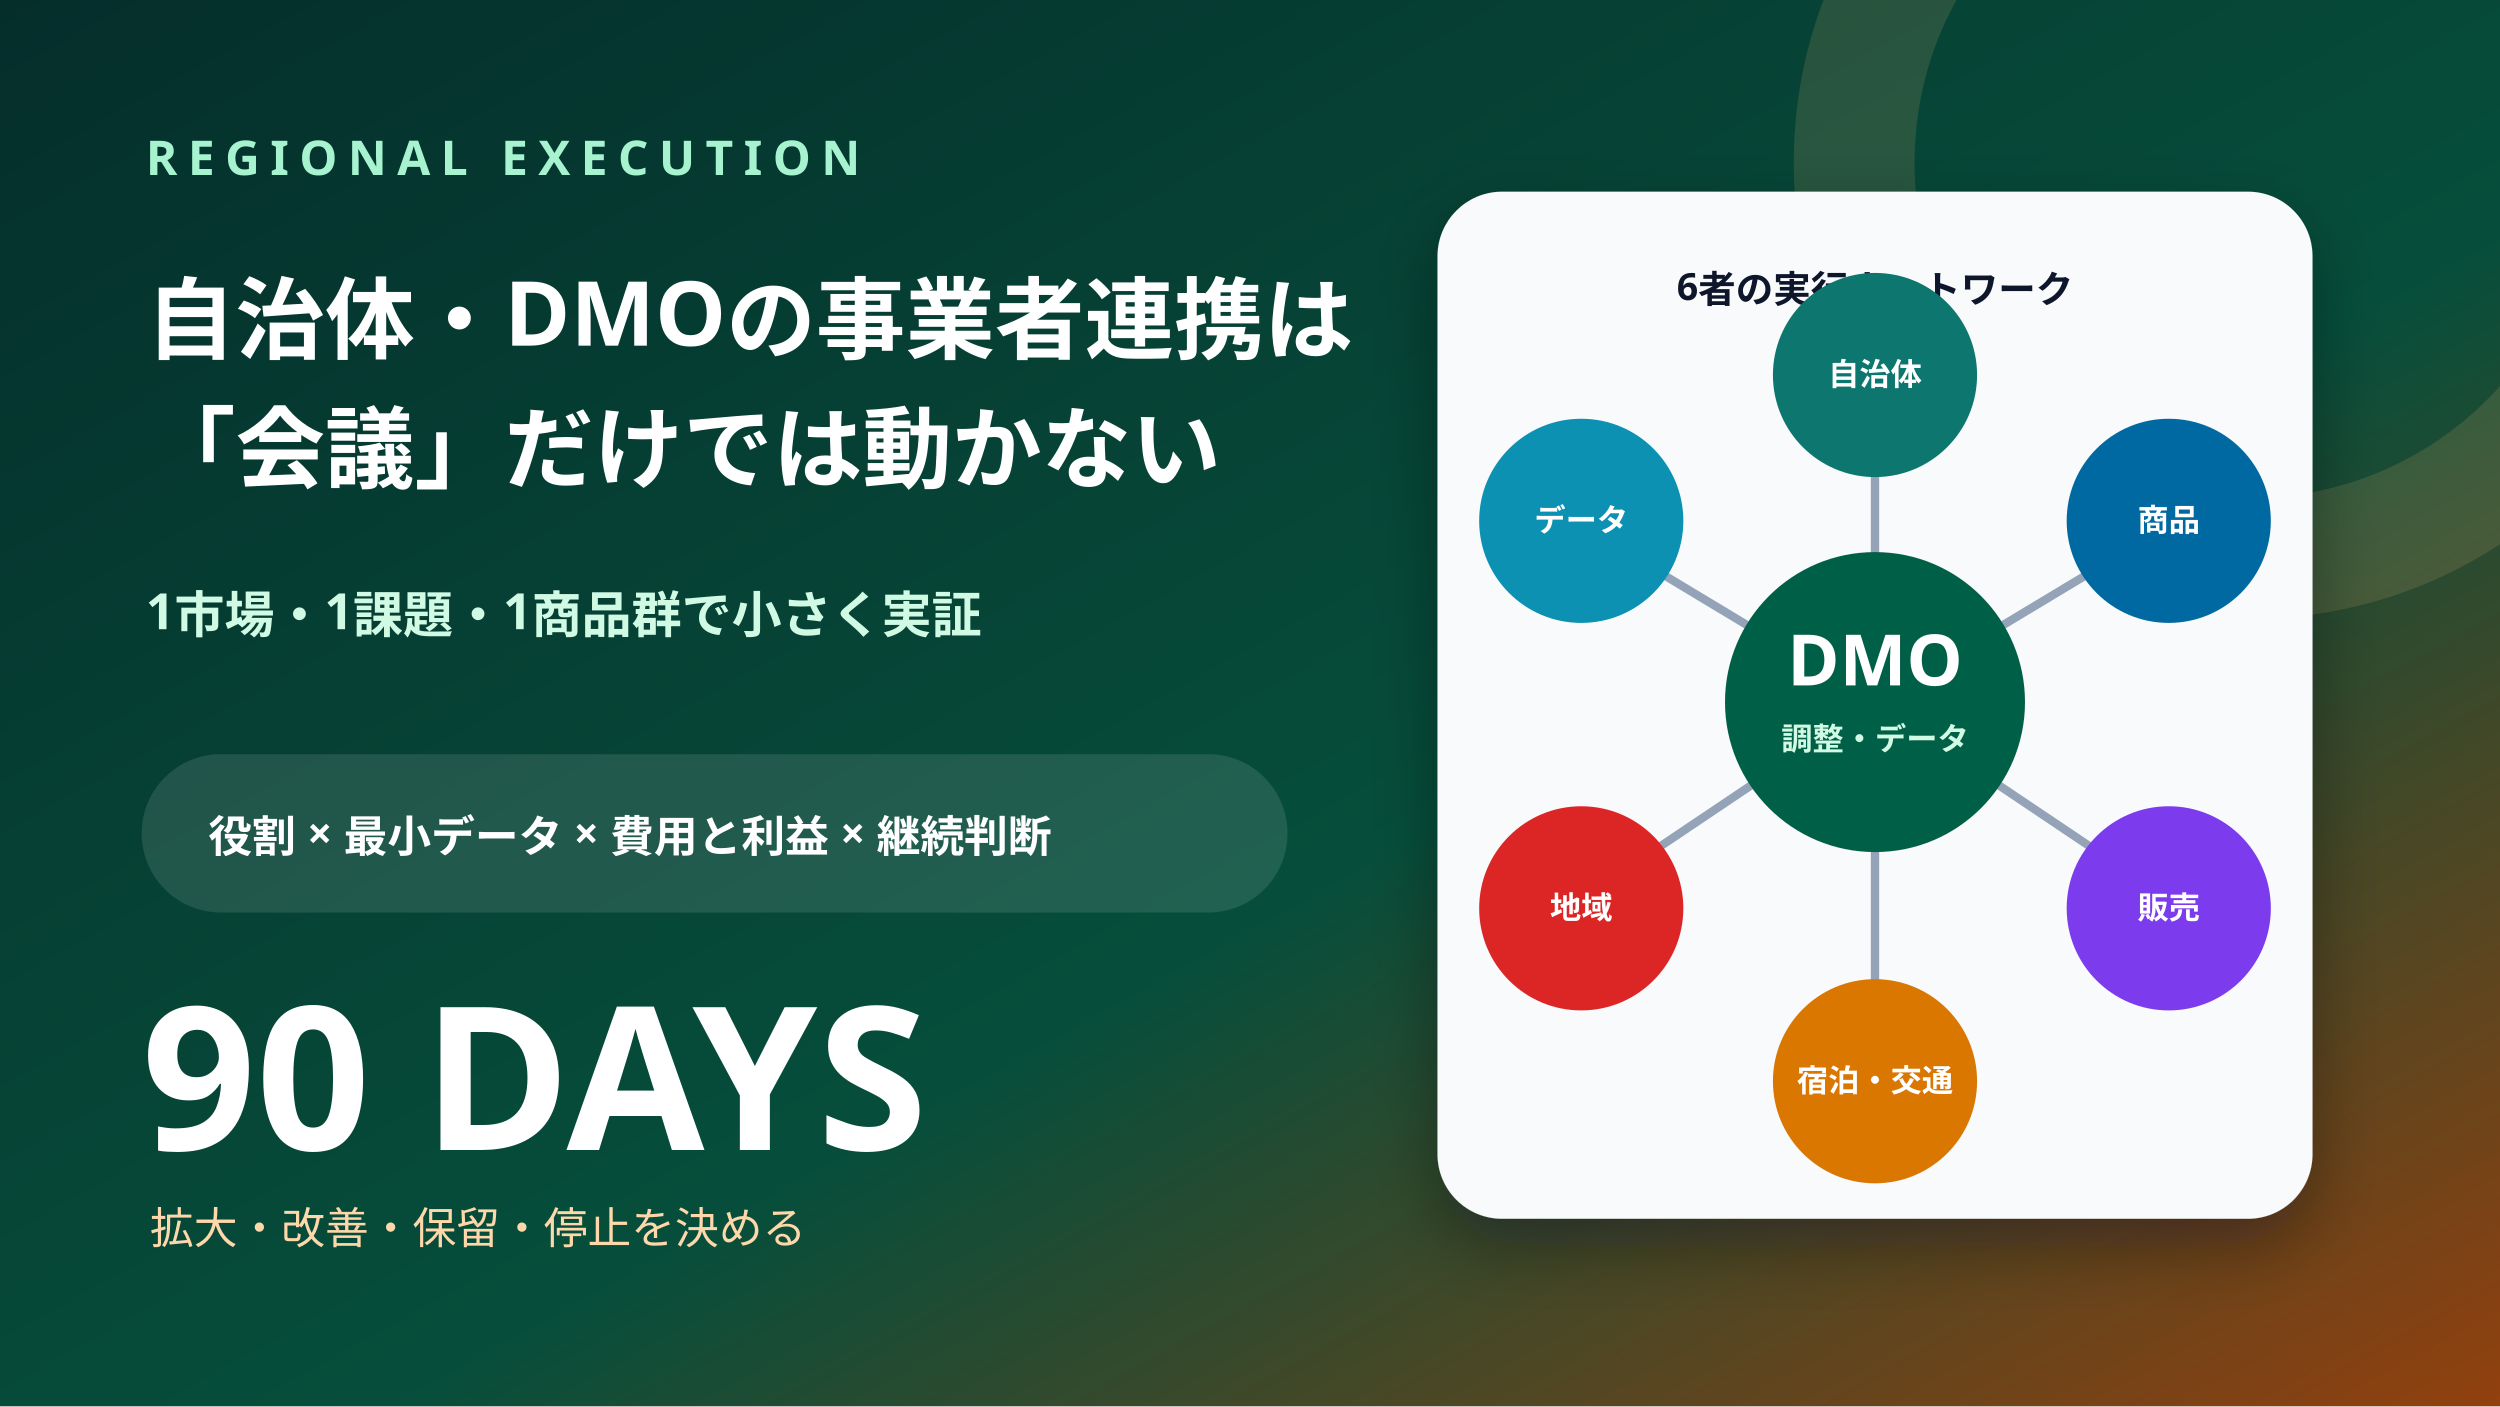
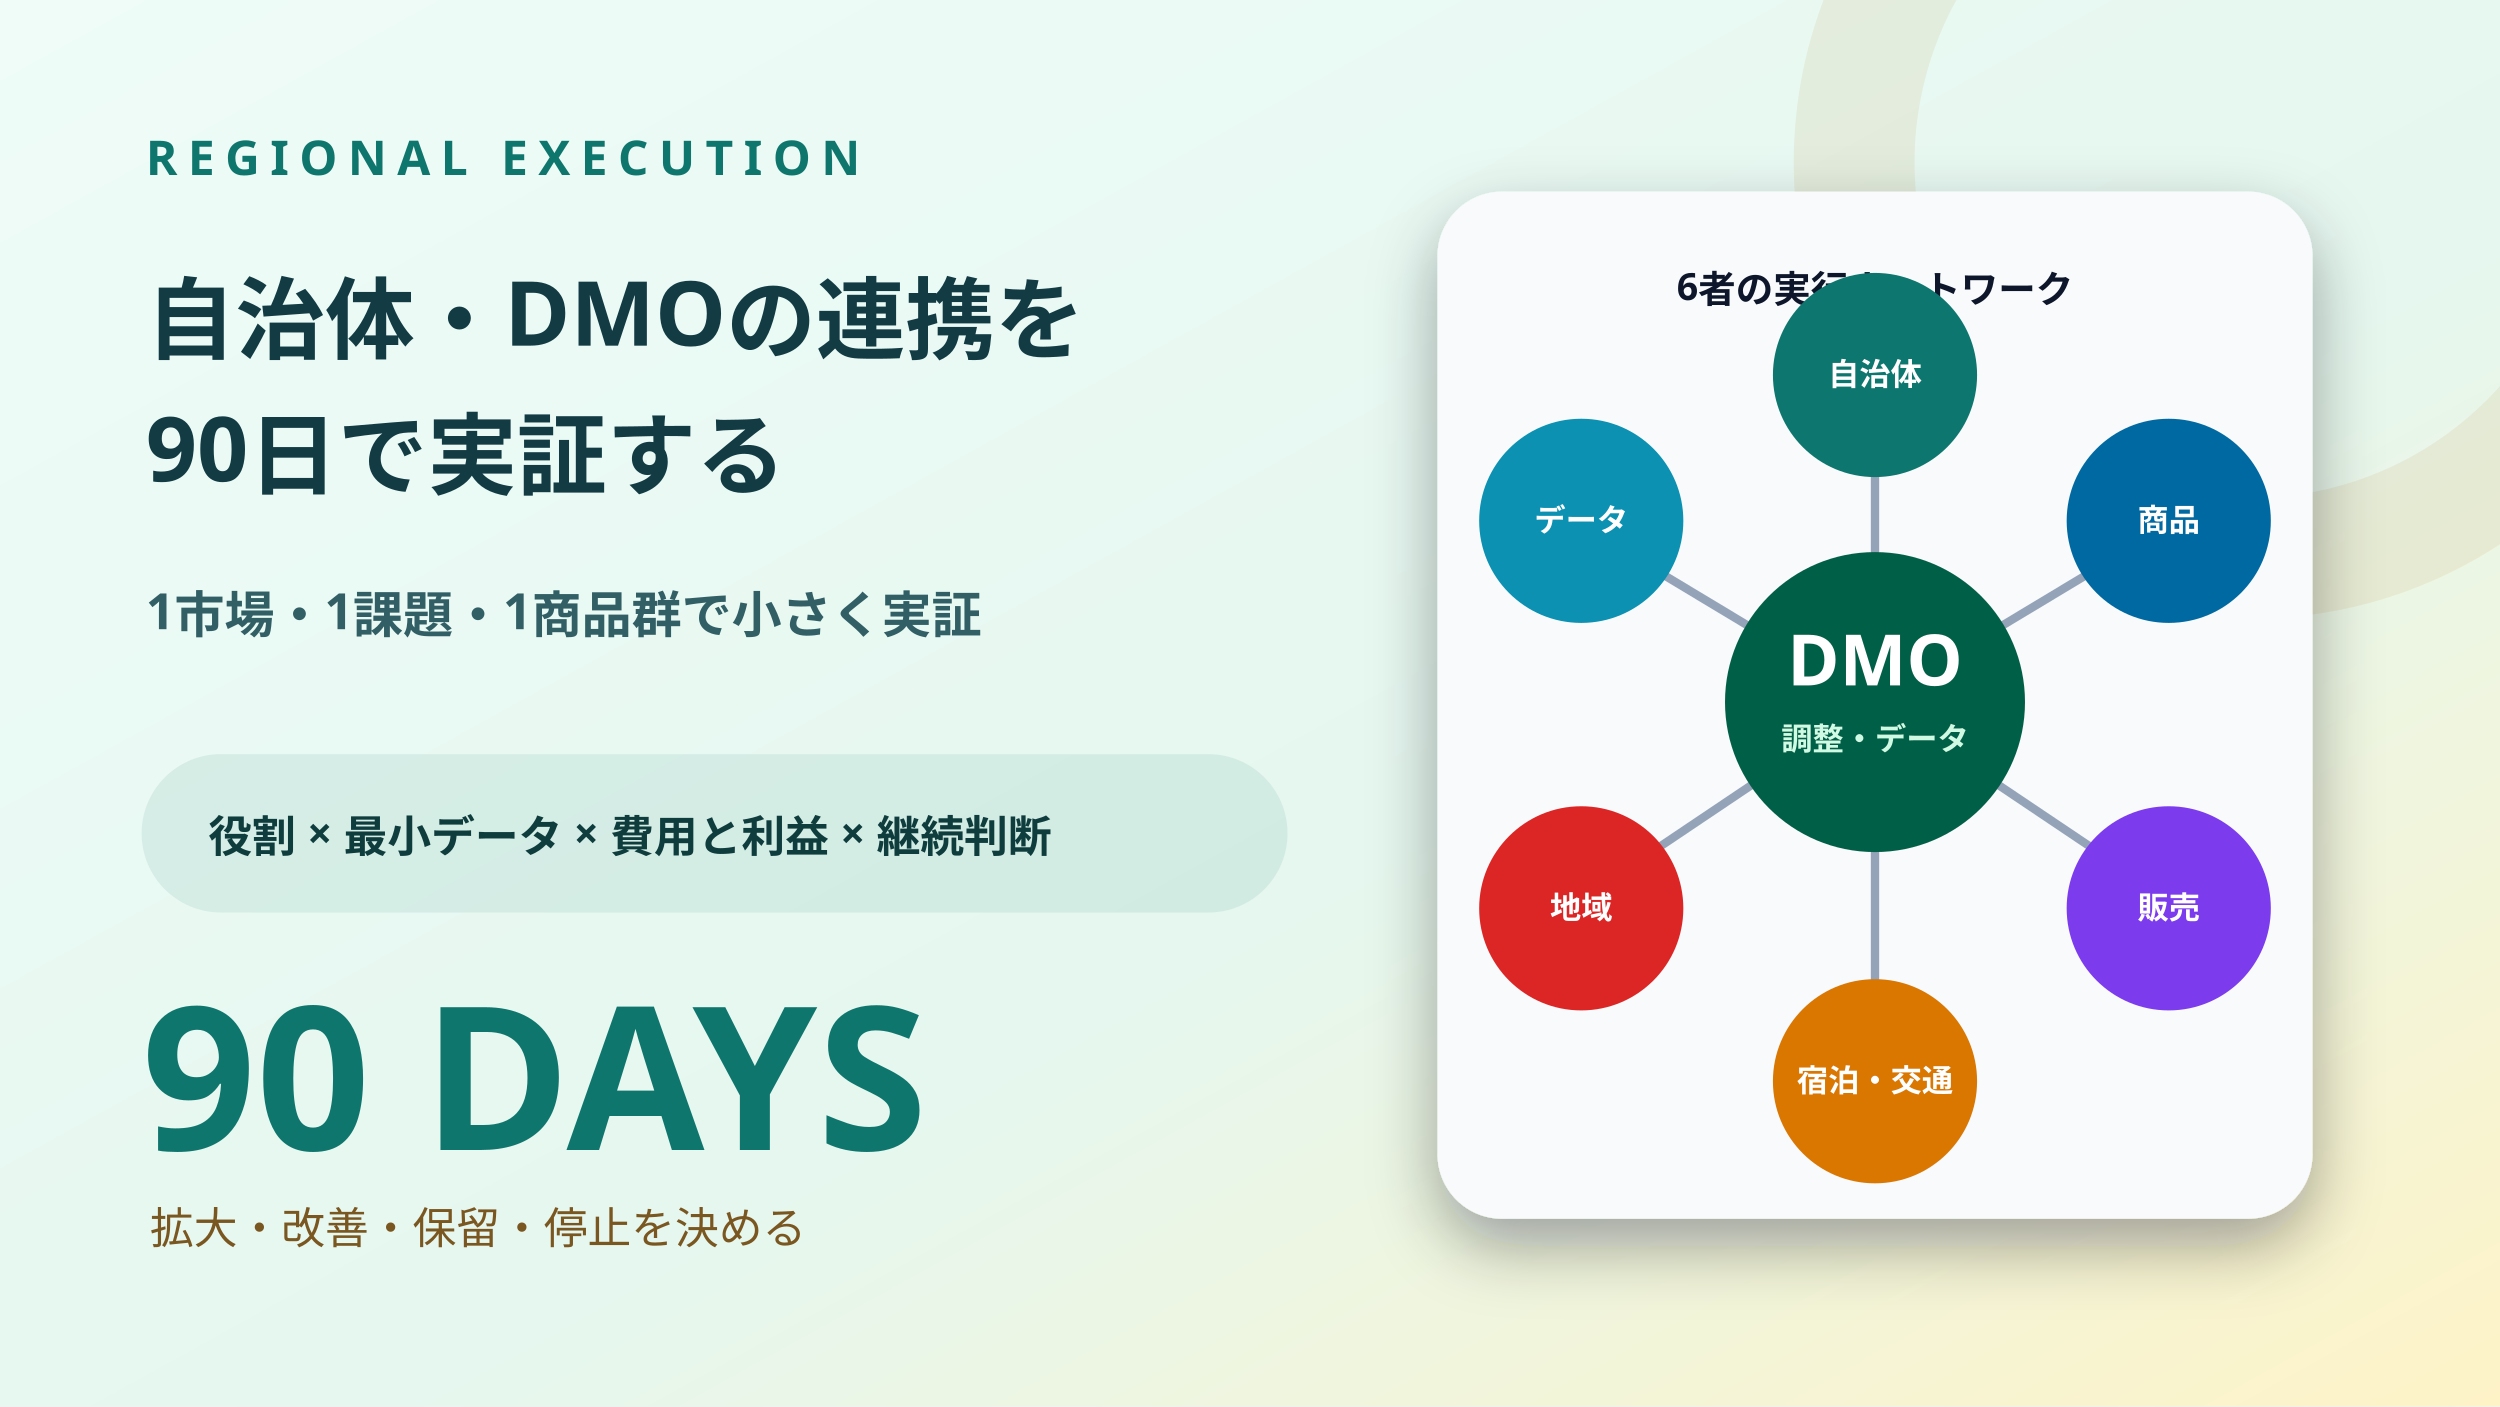
<svg xmlns="http://www.w3.org/2000/svg" width="1200" height="675" viewBox="0 0 1200 675" role="img" aria-labelledby="title desc">
  <defs>
    <linearGradient id="bg" x1="0" y1="0" x2="1" y2="1">
-       <stop stop-color="#052e2b" />
-       <stop offset=".58" stop-color="#064e3b" />
-       <stop offset="1" stop-color="#92400e" />
+       <stop stop-color="#effcf8" />
+       <stop offset=".58" stop-color="#e5f7ef" />
+       <stop offset="1" stop-color="#fef3c7" />
    </linearGradient>
    <filter id="shadow" x="-20%" y="-20%" width="140%" height="140%">
      <feDropShadow dx="0" dy="13" stdDeviation="16" flood-color="#020617" flood-opacity=".35" />
    </filter>
  </defs>
  <rect width="1200" height="675" fill="url(#bg)" />
-   <circle cx="1080" cy="78" r="190" fill="none" stroke="#fdba74" stroke-opacity=".14" stroke-width="58" />
-   <text x="70" y="84" fill="#a7f3d0" font-family="Segoe UI, sans-serif" font-size="23" font-weight="700" letter-spacing="5">REGIONAL EXECUTION</text>
-   <text x="70" y="169" fill="#fff" font-family="Yu Gothic UI, Meiryo, sans-serif" font-size="43" font-weight="700">自治体・DMOの事業者連携は</text>
-   <text x="70" y="231" fill="#fff" font-family="Yu Gothic UI, Meiryo, sans-serif" font-size="43" font-weight="700">「会議」だけでは動かない</text>
-   <text x="70" y="302" fill="#d1fae5" font-family="Yu Gothic UI, Meiryo, sans-serif" font-size="24" font-weight="700">1市場・1課題・1商品群で小さく実証</text>
+   <circle cx="1080" cy="78" r="190" fill="none" stroke="#b7791f" stroke-opacity=".10" stroke-width="58" />
+   <text x="70" y="84" fill="#0f766e" font-family="Segoe UI, sans-serif" font-size="23" font-weight="700" letter-spacing="5">REGIONAL EXECUTION</text>
+   <text x="70" y="169" fill="#123b44" font-family="Yu Gothic UI, Meiryo, sans-serif" font-size="43" font-weight="700">自治体・DMOの連携を</text>
+   <text x="70" y="231" fill="#123b44" font-family="Yu Gothic UI, Meiryo, sans-serif" font-size="43" font-weight="700">90日で実証する</text>
+   <text x="70" y="302" fill="#315f65" font-family="Yu Gothic UI, Meiryo, sans-serif" font-size="24" font-weight="700">1市場・1課題・1商品群で小さく実証</text>
  <g transform="translate(68 362)">
-     <rect width="550" height="76" rx="38" fill="#fff" fill-opacity=".11" />
-     <text x="32" y="47" fill="#fff" font-family="Yu Gothic UI, Meiryo, sans-serif" font-size="21" font-weight="700">役割 × 最小データ × 費用と利益 × 継続判断</text>
+     <rect width="550" height="76" rx="38" fill="#0f766e" fill-opacity=".09" />
+     <text x="32" y="47" fill="#0f3d3e" font-family="Yu Gothic UI, Meiryo, sans-serif" font-size="21" font-weight="700">役割 × 最小データ × 費用と利益 × 継続判断</text>
  </g>
-   <text x="68" y="552" fill="#fff" font-family="Segoe UI, sans-serif" font-size="96" font-weight="800">90 DAYS</text>
-   <text x="72" y="597" fill="#fed7aa" font-family="Yu Gothic UI, Meiryo, sans-serif" font-size="21">拡大・改善・保留・停止を決める</text>
+   <text x="68" y="552" fill="#0f766e" font-family="Segoe UI, sans-serif" font-size="96" font-weight="800">90 DAYS</text>
+   <text x="72" y="597" fill="#7a5720" font-family="Yu Gothic UI, Meiryo, sans-serif" font-size="21">拡大・改善・保留・停止を決める</text>
  <g transform="translate(690 92)" filter="url(#shadow)">
    <rect width="420" height="493" rx="31" fill="#f8fafc" />
    <text x="210" y="52" text-anchor="middle" fill="#0f172a" font-family="Yu Gothic UI, Meiryo, sans-serif" font-size="18" font-weight="800">6者の実行ネットワーク</text>
    <g stroke="#94a3b8" stroke-width="4" stroke-linecap="round">
      <path d="M210 245 210 107M210 245 338 168M210 245 338 331M210 245 210 409M210 245 82 331M210 245 82 168" />
    </g>
    <circle cx="210" cy="245" r="72" fill="#065f46" />
    <text x="210" y="237" text-anchor="middle" fill="#fff" font-family="Segoe UI, sans-serif" font-size="34" font-weight="800">DMO</text>
    <text x="210" y="268" text-anchor="middle" fill="#d1fae5" font-family="Yu Gothic UI, Meiryo, sans-serif" font-size="15" font-weight="700">調整・データ</text>
    <g font-family="Yu Gothic UI, Meiryo, sans-serif" font-size="15" font-weight="700" text-anchor="middle">
      <g transform="translate(210 88)">
        <circle r="49" fill="#0f766e" />
        <text y="5" fill="#fff">自治体</text>
      </g>
      <g transform="translate(351 158)">
        <circle r="49" fill="#0369a1" />
        <text y="5" fill="#fff">商品</text>
      </g>
      <g transform="translate(351 344)">
        <circle r="49" fill="#7c3aed" />
        <text y="5" fill="#fff">販売</text>
      </g>
      <g transform="translate(210 427)">
        <circle r="49" fill="#d97706" />
        <text y="5" fill="#fff">宿泊・交通</text>
      </g>
      <g transform="translate(69 344)">
        <circle r="49" fill="#dc2626" />
        <text y="5" fill="#fff">地域</text>
      </g>
      <g transform="translate(69 158)">
        <circle r="49" fill="#0891b2" />
        <text y="5" fill="#fff">データ</text>
      </g>
    </g>
  </g>
</svg>
